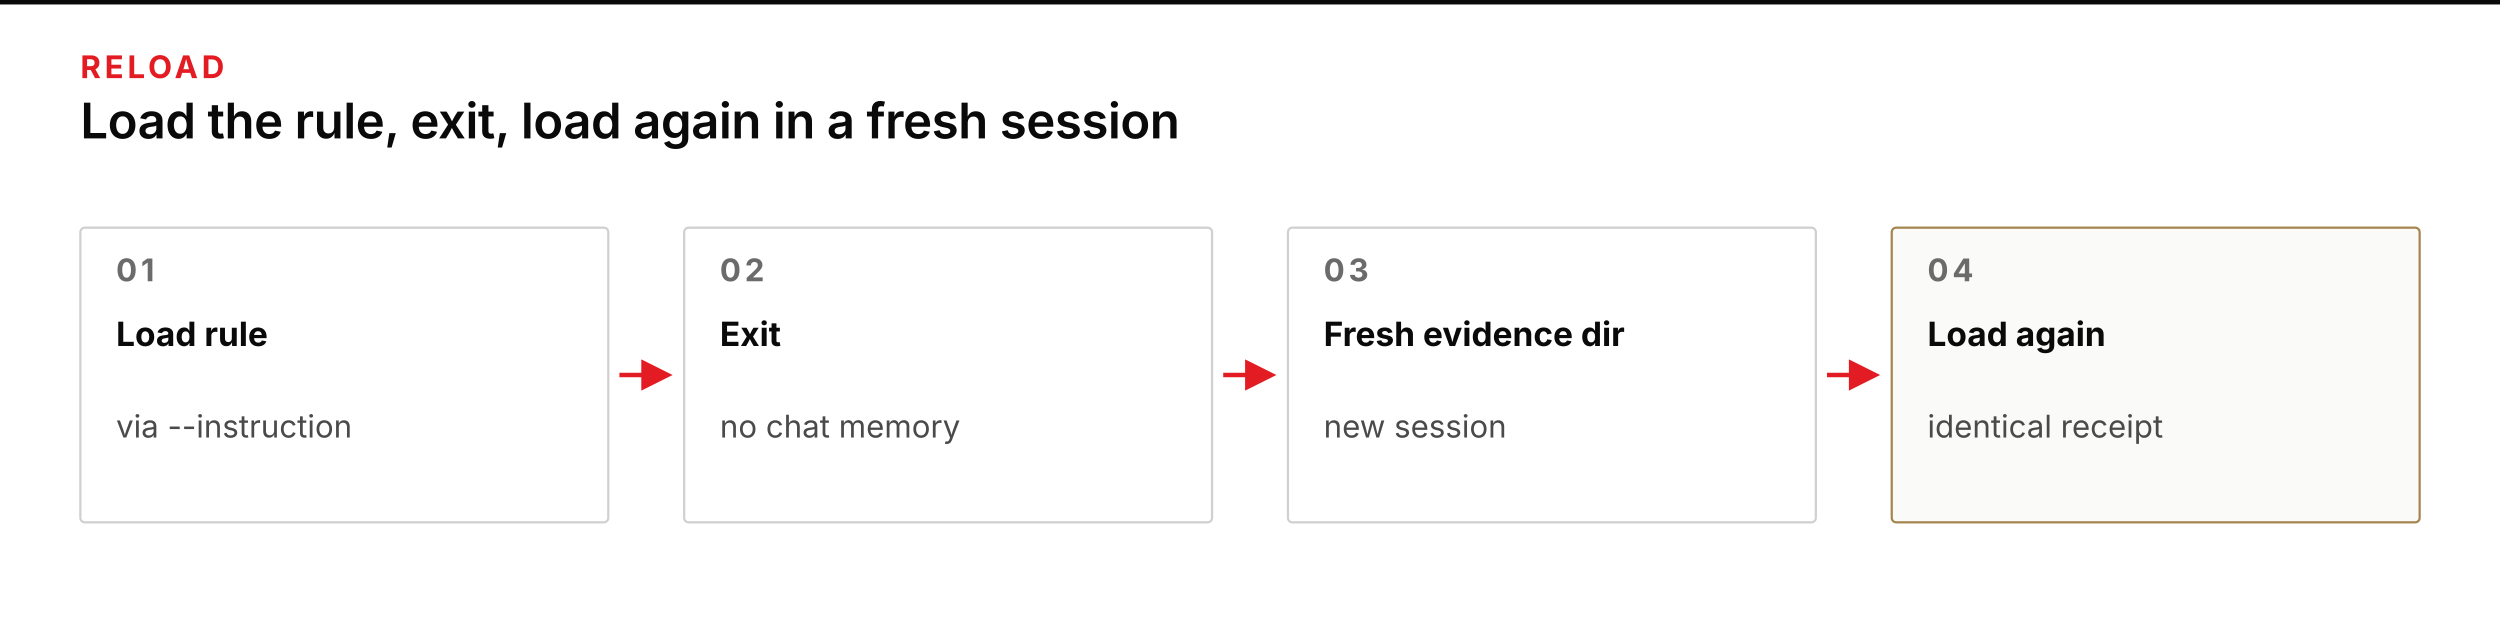
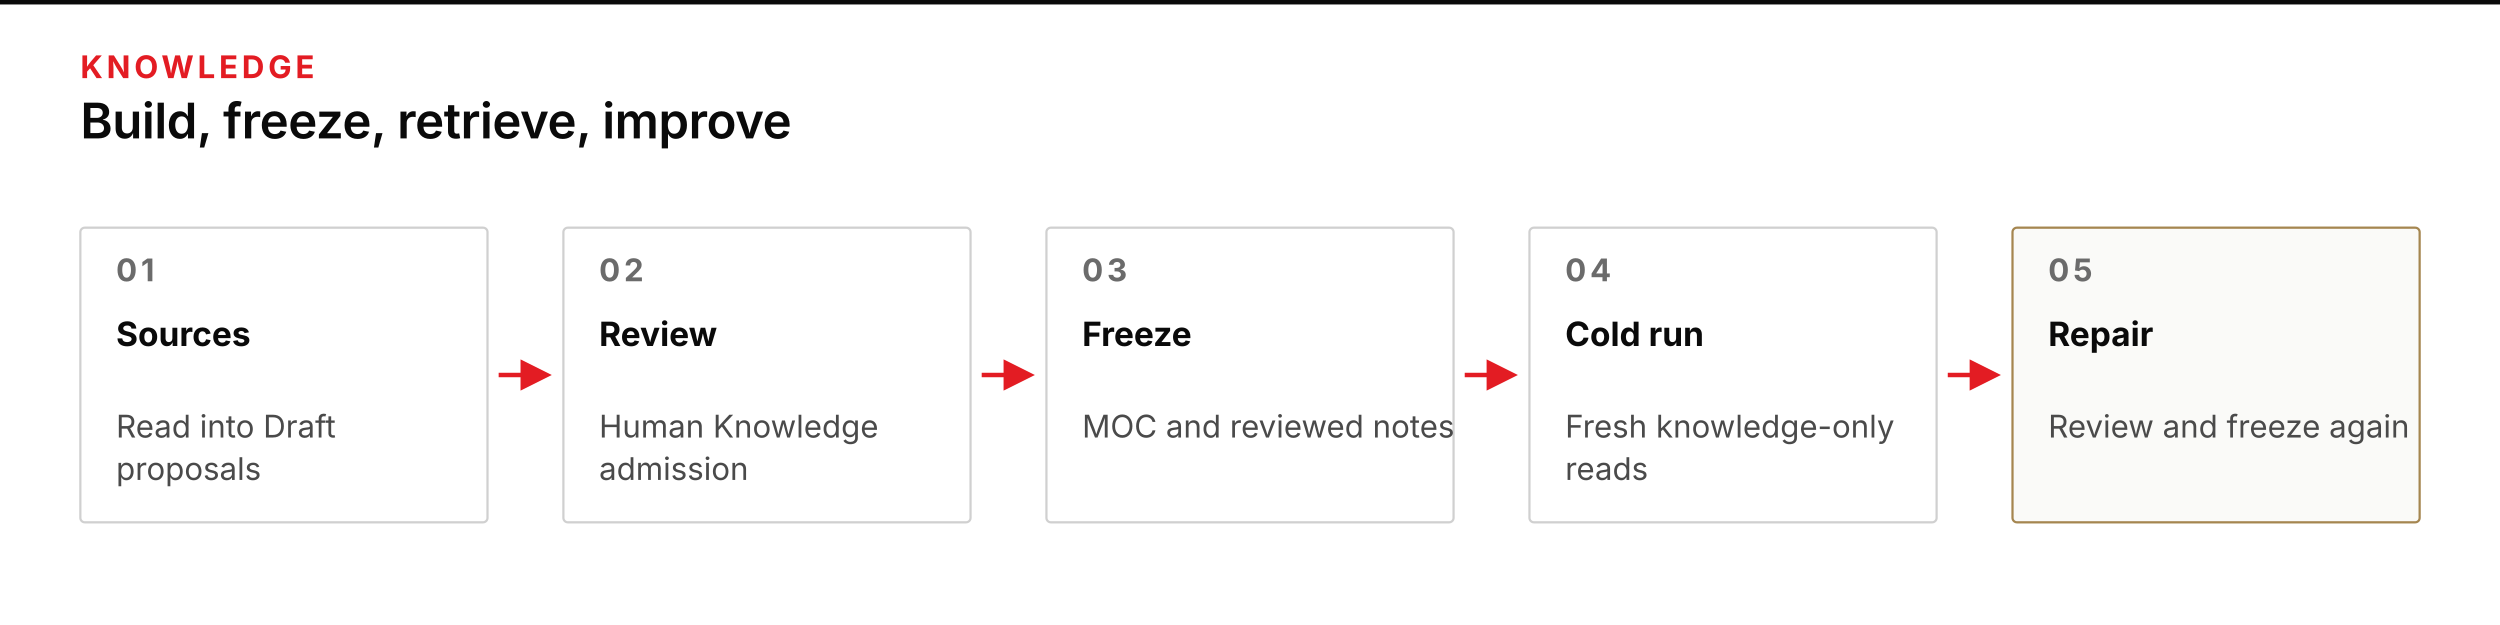
<svg xmlns="http://www.w3.org/2000/svg" viewBox="0 0 1120 280" width="1120" height="280" role="img" aria-labelledby="m02-reload-title m02-reload-desc">
  <style>
    text { font-family: Inter, "IBM Plex Sans", "Helvetica Neue", Arial, sans-serif; fill: #0A0A0A; }
    .eyebrow, .step, .micro { font-size: 14px; font-weight: 650; letter-spacing: 1.7px; }
    .eyebrow { fill: #E31C23; }
    .step, .micro { fill: #6B6B6B; }
    .figure-title { font-size: 22px; font-weight: 600; letter-spacing: -0.2px; }
    .label { font-size: 15px; font-weight: 650; }
    .body { font-size: 14px; font-weight: 430; fill: #4A4A4A; }
  </style>
  <rect width="1120" height="280" fill="#FFFFFF" />
  <path d="M 0 0 H 1120" stroke="#0A0A0A" stroke-width="4" />
-   <text class="eyebrow" x="36" y="35">RELOAD</text>
+   <text class="eyebrow" x="36" y="35">KNOWLEDGE</text>
  <text class="figure-title" x="36" y="62" text-anchor="start">
-     <tspan x="36" dy="0">Load the rule, exit, load again in a fresh session</tspan>
+     <tspan x="36" dy="0">Build, freeze, retrieve, improve</tspan>
  </text>
  <defs>
    <marker id="m02-reload-arrow" viewBox="0 0 10 10" refX="8" refY="5" markerWidth="7" markerHeight="7" orient="auto-start-reverse">
      <path d="M 0 0 L 10 5 L 0 10 z" fill="#E31C23" />
    </marker>
  </defs>
-   <rect x="36" y="102" width="236.5" height="132" rx="2" fill="#FFFFFF" stroke="#D0D0D0" />
+   <rect x="36" y="102" width="182.4" height="132" rx="2" fill="#FFFFFF" stroke="#D0D0D0" />
  <text class="step" x="52" y="126">01</text>
  <text class="label" x="52" y="155" text-anchor="start">
-     <tspan x="52" dy="0">Load rule</tspan>
+     <tspan x="52" dy="0">Sources</tspan>
  </text>
  <text class="body" x="52" y="196" text-anchor="start">
-     <tspan x="52" dy="0">via --instruction</tspan>
+     <tspan x="52" dy="0">Read into Draft</tspan>
+     <tspan x="52" dy="19">proposals</tspan>
  </text>
-   <path d="M 277.5 168 H 298.5" fill="none" stroke="#E31C23" stroke-width="2" marker-end="url(#m02-reload-arrow)" />
-   <rect x="306.5" y="102" width="236.5" height="132" rx="2" fill="#FFFFFF" stroke="#D0D0D0" />
-   <text class="step" x="322.5" y="126">02</text>
-   <text class="label" x="322.5" y="155" text-anchor="start">
-     <tspan x="322.5" dy="0">Exit</tspan>
+   <path d="M 223.4 168 H 244.4" fill="none" stroke="#E31C23" stroke-width="2" marker-end="url(#m02-reload-arrow)" />
+   <rect x="252.4" y="102" width="182.4" height="132" rx="2" fill="#FFFFFF" stroke="#D0D0D0" />
+   <text class="step" x="268.4" y="126">02</text>
+   <text class="label" x="268.4" y="155" text-anchor="start">
+     <tspan x="268.4" dy="0">Review</tspan>
  </text>
-   <text class="body" x="322.5" y="196" text-anchor="start">
-     <tspan x="322.5" dy="0">no chat memory</tspan>
+   <text class="body" x="268.4" y="196" text-anchor="start">
+     <tspan x="268.4" dy="0">Human Knowledge</tspan>
+     <tspan x="268.4" dy="19">admission</tspan>
  </text>
-   <path d="M 548 168 H 569" fill="none" stroke="#E31C23" stroke-width="2" marker-end="url(#m02-reload-arrow)" />
-   <rect x="577" y="102" width="236.5" height="132" rx="2" fill="#FFFFFF" stroke="#D0D0D0" />
-   <text class="step" x="593" y="126">03</text>
-   <text class="label" x="593" y="155" text-anchor="start">
-     <tspan x="593" dy="0">Fresh evidence dir</tspan>
+   <path d="M 439.8 168 H 460.8" fill="none" stroke="#E31C23" stroke-width="2" marker-end="url(#m02-reload-arrow)" />
+   <rect x="468.8" y="102" width="182.4" height="132" rx="2" fill="#FFFFFF" stroke="#D0D0D0" />
+   <text class="step" x="484.8" y="126">03</text>
+   <text class="label" x="484.8" y="155" text-anchor="start">
+     <tspan x="484.8" dy="0">Freeze</tspan>
  </text>
-   <text class="body" x="593" y="196" text-anchor="start">
-     <tspan x="593" dy="0">new session</tspan>
+   <text class="body" x="484.8" y="196" text-anchor="start">
+     <tspan x="484.8" dy="0">MOC and reviewed notes</tspan>
  </text>
-   <path d="M 818.5 168 H 839.5" fill="none" stroke="#E31C23" stroke-width="2" marker-end="url(#m02-reload-arrow)" />
-   <rect x="847.5" y="102" width="236.5" height="132" rx="2" fill="#FAFAF8" stroke="#A58650" />
-   <text class="step" x="863.5" y="126">04</text>
-   <text class="label" x="863.5" y="155" text-anchor="start">
-     <tspan x="863.5" dy="0">Load again</tspan>
+   <path d="M 656.2 168 H 677.2" fill="none" stroke="#E31C23" stroke-width="2" marker-end="url(#m02-reload-arrow)" />
+   <rect x="685.2" y="102" width="182.4" height="132" rx="2" fill="#FFFFFF" stroke="#D0D0D0" />
+   <text class="step" x="701.2" y="126">04</text>
+   <text class="label" x="701.2" y="155" text-anchor="start">
+     <tspan x="701.2" dy="0">Cold run</tspan>
  </text>
-   <text class="body" x="863.5" y="196" text-anchor="start">
-     <tspan x="863.5" dy="0">identical receipt</tspan>
+   <text class="body" x="701.2" y="196" text-anchor="start">
+     <tspan x="701.2" dy="0">Fresh knowledge-only</tspan>
+     <tspan x="701.2" dy="19">reads</tspan>
+   </text>
+   <path d="M 872.6 168 H 893.6" fill="none" stroke="#E31C23" stroke-width="2" marker-end="url(#m02-reload-arrow)" />
+   <rect x="901.6" y="102" width="182.4" height="132" rx="2" fill="#FAFAF8" stroke="#A58650" />
+   <text class="step" x="917.6" y="126">05</text>
+   <text class="label" x="917.6" y="155" text-anchor="start">
+     <tspan x="917.6" dy="0">Repair</tspan>
+   </text>
+   <text class="body" x="917.6" y="196" text-anchor="start">
+     <tspan x="917.6" dy="0">Review and freeze again</tspan>
  </text>
</svg>
